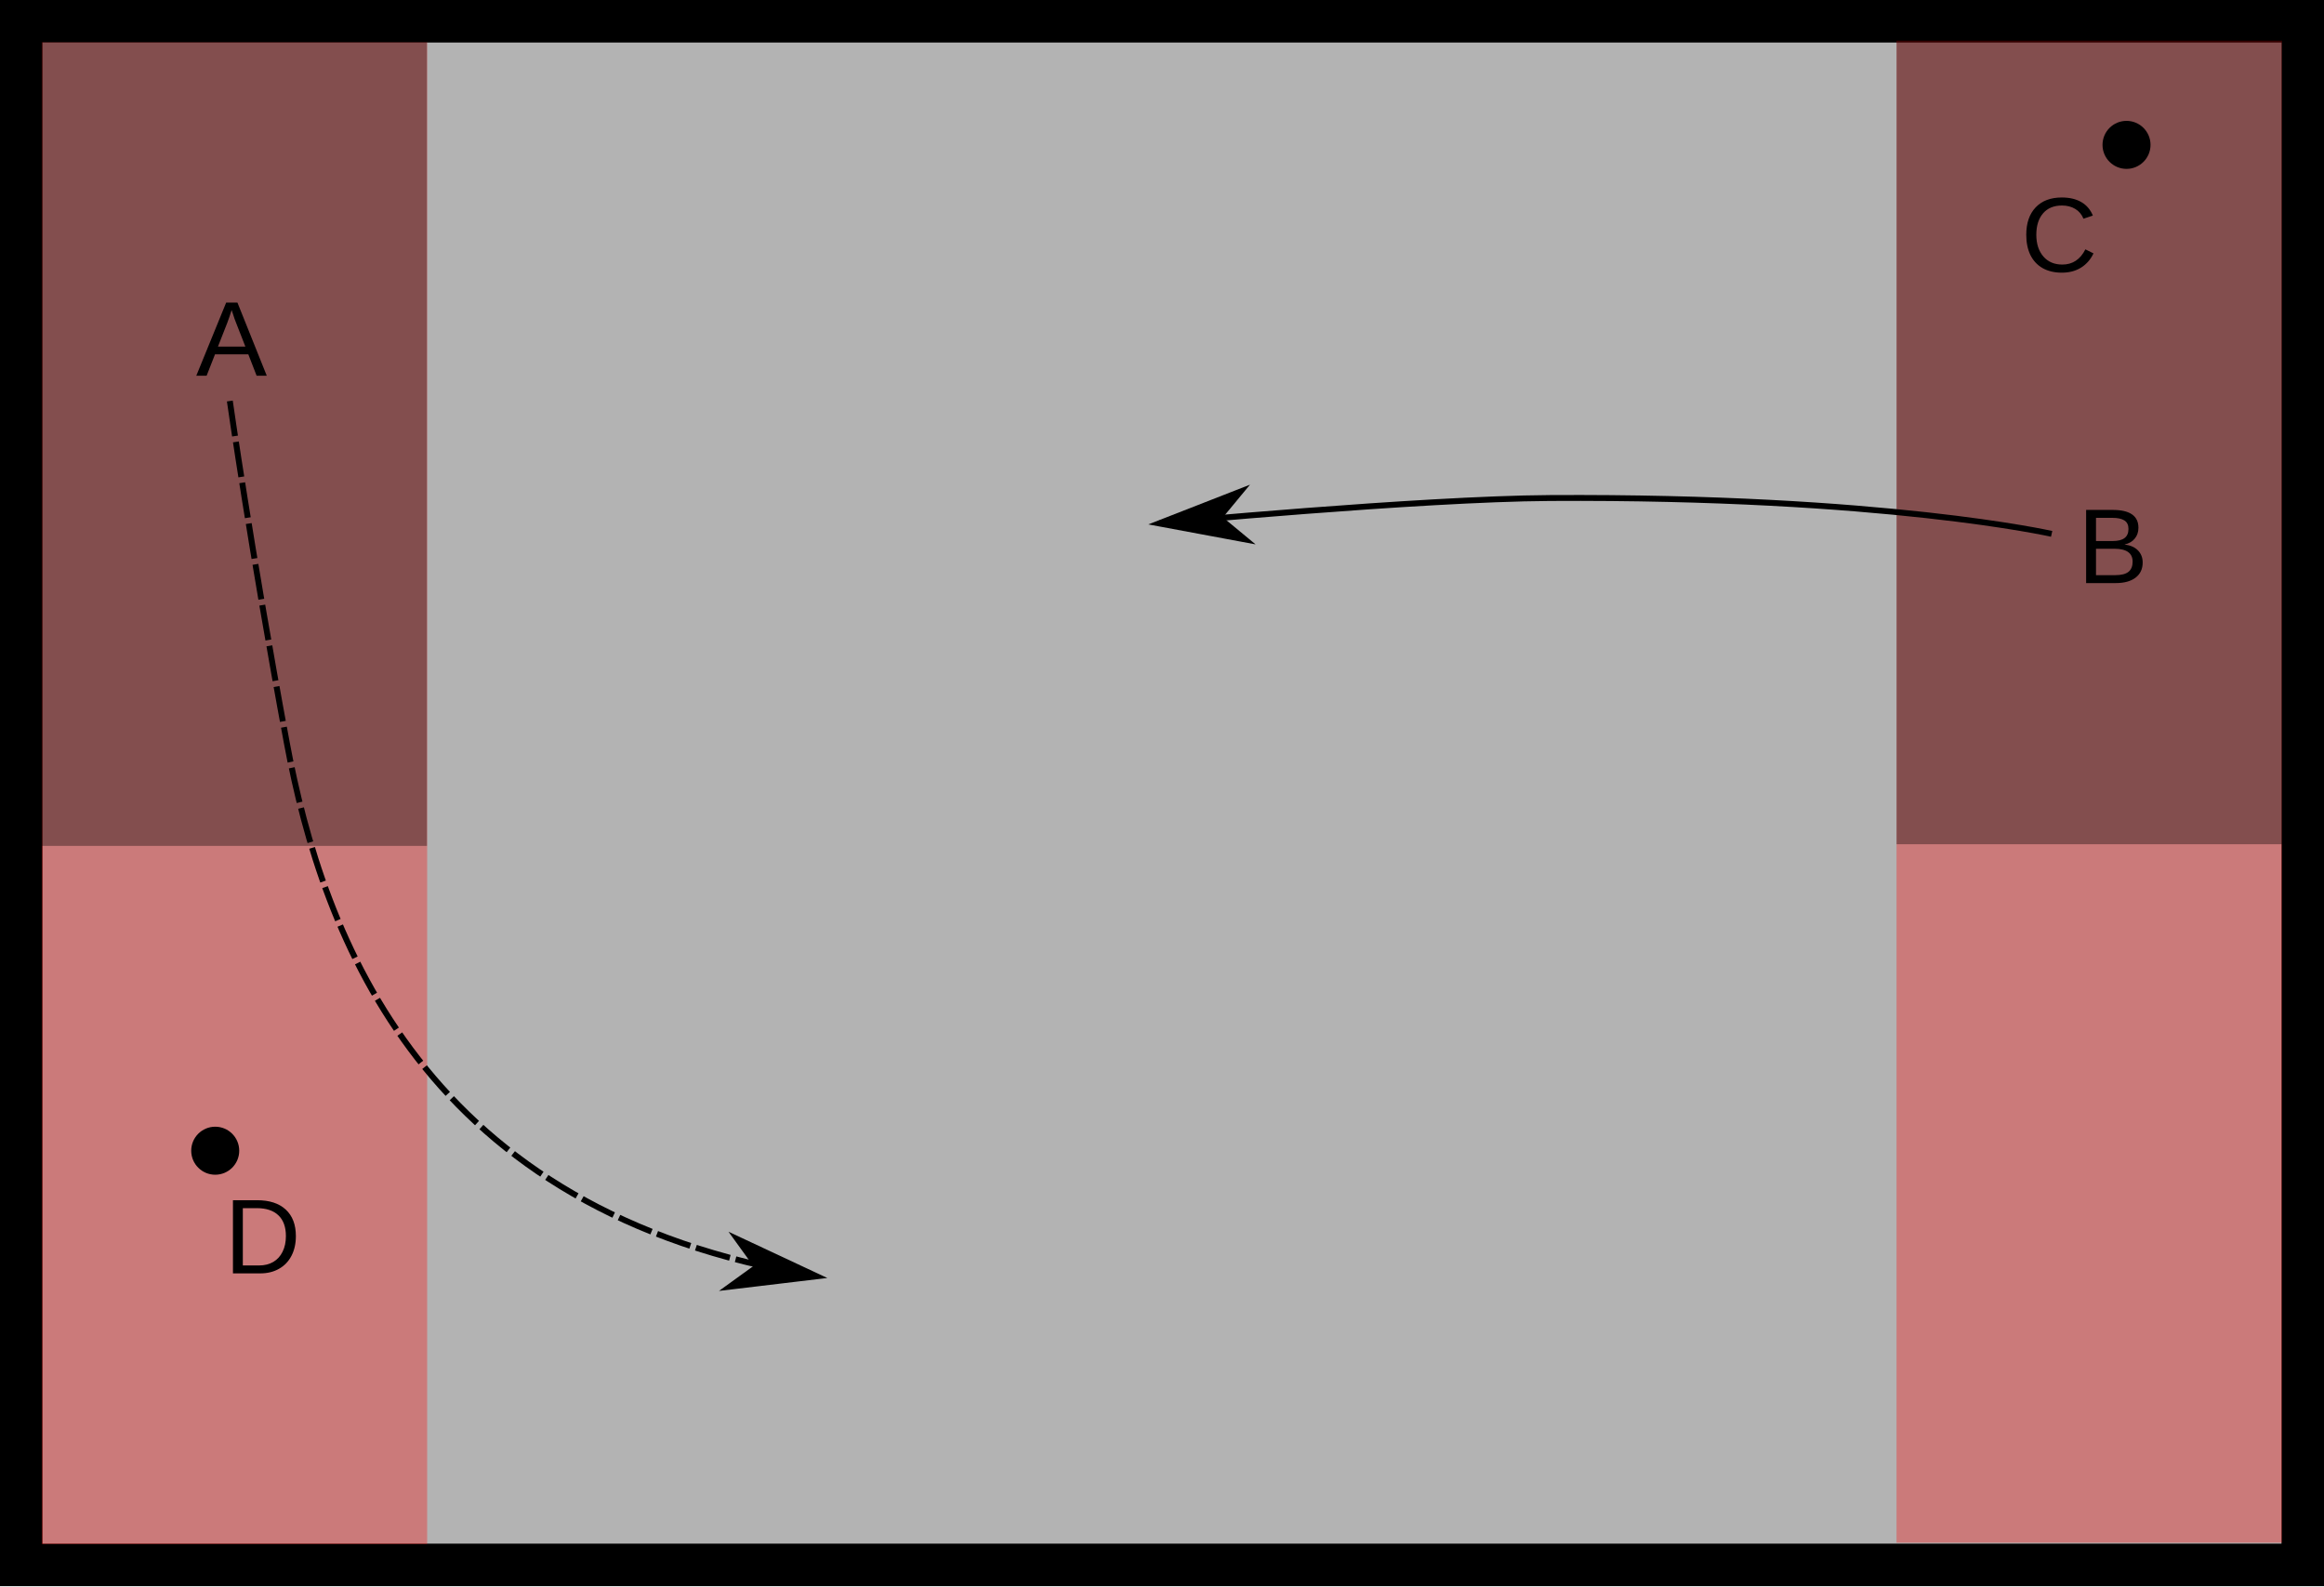
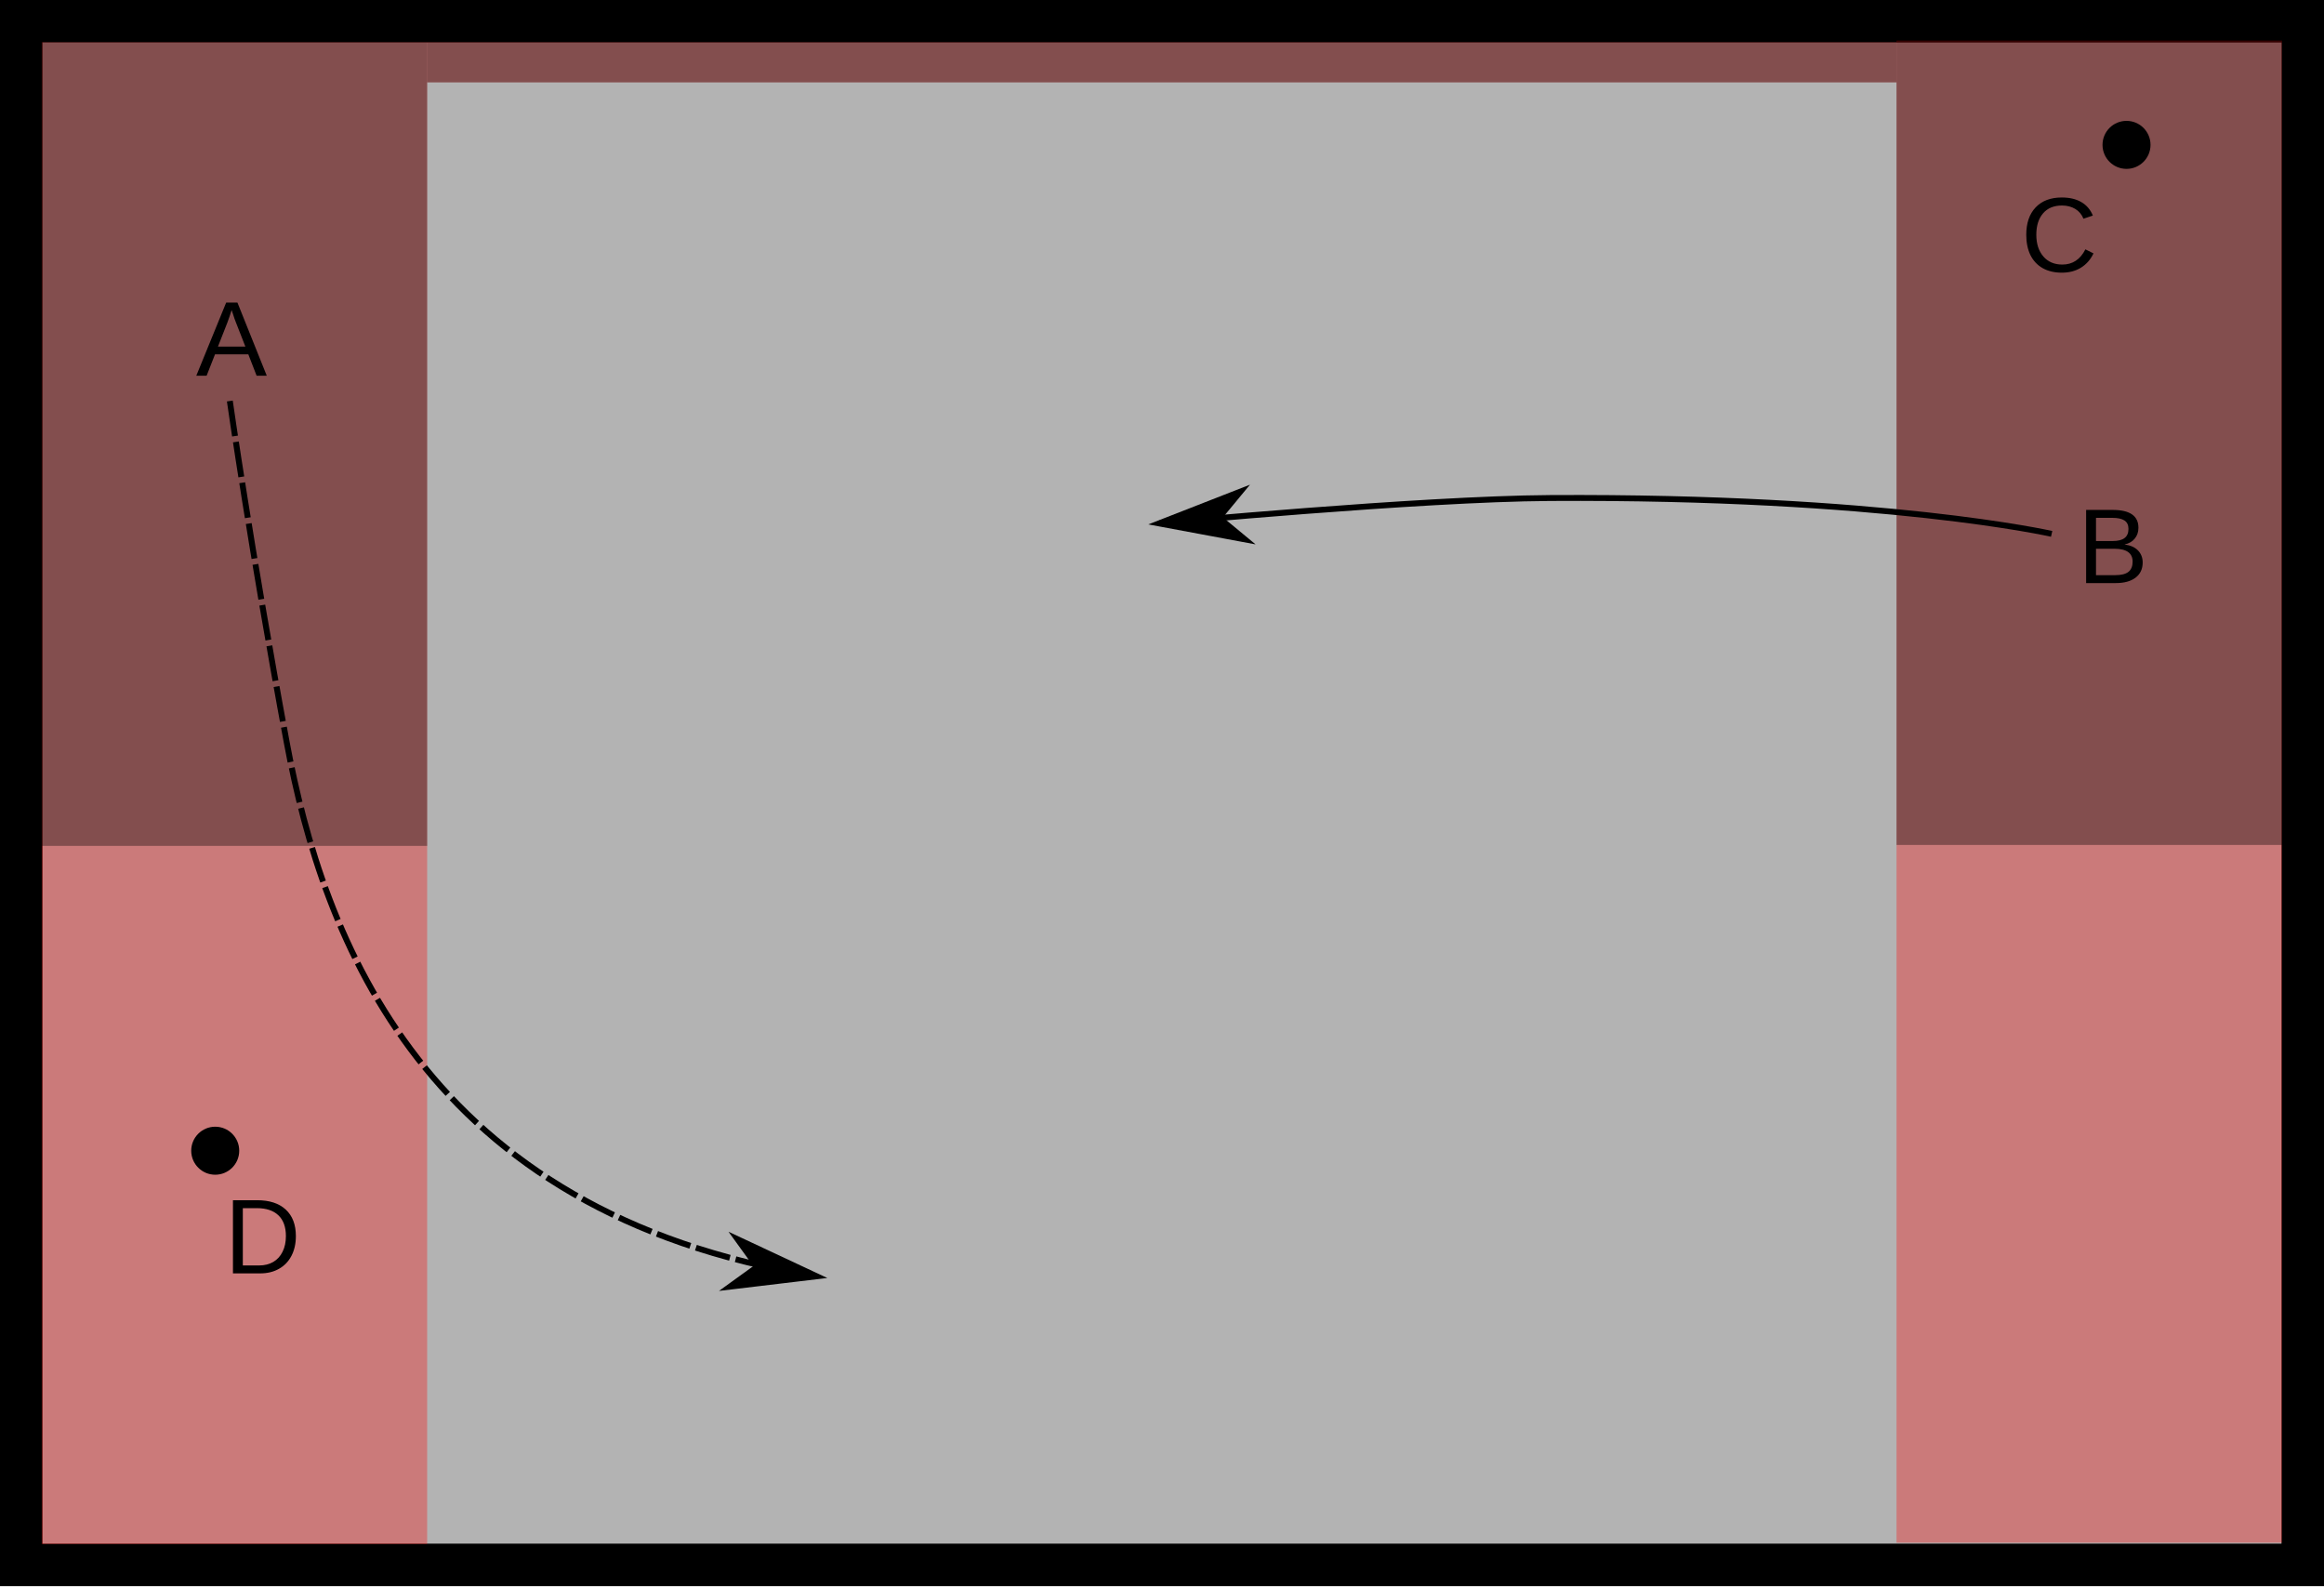
<svg xmlns="http://www.w3.org/2000/svg" version="1.1" width="393.629" height="268.629" id="svg2">
  <defs id="defs4">
    <marker orient="auto" refY="0.0" refX="0.0" id="marker4663" style="overflow:visible">
      <path id="path4407" d="M 0.0,0.0 L 5.0,-5.0 L -12.5,0.0 L 5.0,5.0 L 0.0,0.0 z " style="fill-rule:evenodd;stroke:#000000;stroke-width:1pt;stroke-opacity:1;fill:#000000;fill-opacity:1" transform="scale(0.8) translate(12.5,0)" />
    </marker>
    <marker refX="0" refY="0" orient="auto" id="Arrow1Lend" style="overflow:visible">
      <path d="M 0,0 5,-5 -12.5,0 5,5 0,0 z" transform="matrix(-0.8,0,0,-0.8,-10,0)" id="path3710" style="fill-rule:evenodd;stroke:#000000;stroke-width:1pt;marker-start:none" />
    </marker>
    <marker refX="0" refY="0" orient="auto" id="Arrow1Lstart" style="overflow:visible">
      <path d="M 0,0 5,-5 -12.5,0 5,5 0,0 z" transform="matrix(0.8,0,0,0.8,10,0)" id="path3707" style="fill-rule:evenodd;stroke:#000000;stroke-width:1pt;marker-start:none" />
    </marker>
    <marker refX="0" refY="0" orient="auto" id="Arrow1Lstart-4" style="overflow:visible">
      <path d="M 0,0 5,-5 -12.5,0 5,5 0,0 z" transform="matrix(0.8,0,0,0.8,10,0)" id="path3707-7" style="fill-rule:evenodd;stroke:#000000;stroke-width:1pt;marker-start:none" />
    </marker>
    <marker refX="0" refY="0" orient="auto" id="Arrow1Lend-2" style="overflow:visible">
      <path d="M 0,0 5,-5 -12.5,0 5,5 0,0 z" transform="matrix(-0.8,0,0,-0.8,-10,0)" id="path3710-3" style="fill-rule:evenodd;stroke:#000000;stroke-width:1pt;marker-start:none" />
    </marker>
  </defs>
  <rect style="color:#000000;display:inline;overflow:visible;visibility:visible;fill:#b3b3b3;fill-opacity:1;fill-rule:nonzero;stroke:#000000;stroke-width:7.2;stroke-miterlimit:4;stroke-dasharray:none;stroke-opacity:1;marker:none;enable-background:accumulate" id="rect2858-0" y="3.6" x="3.6" height="261.429" width="386.429" />
  <rect style="color:#000000;display:inline;overflow:visible;visibility:visible;fill:#ff0000;fill-opacity:0.32;fill-rule:nonzero;stroke:none;stroke-width:3.5;marker:none;enable-background:accumulate" id="rect12924" y="7.136" x="7.071" height="254.384" width="65.281" />
  <rect style="color:#000000;display:inline;overflow:visible;visibility:visible;fill:#ff0000;fill-opacity:0.32;fill-rule:nonzero;stroke:none;stroke-width:3.5;marker:none;enable-background:accumulate" id="rect13482" y="6.883" x="321.228" height="254.384" width="65.281" />
  <path style="fill:none;stroke:#000000;stroke-width:1;stroke-linecap:butt;stroke-linejoin:miter;stroke-miterlimit:4;stroke-dasharray:6, 1;stroke-dashoffset:0;stroke-opacity:1;marker-mid:none;marker-end:url(#Arrow1Lend-2)" id="path13492" d="m 38.929,67.914 c 0,0 3.508,24.811 9.643,57.857 6.135,33.047 23.277,79.686 89.643,90.357" />
-   <rect style="fill:#000000;fill-opacity:0.356;fill-rule:evenodd;stroke:none;stroke-width:3.305px;stroke-linecap:butt;stroke-linejoin:miter;stroke-opacity:1" id="rect3490" width="65.272" height="136.215" x="7.041" y="7.041" />
-   <text style="font-style:normal;font-variant:normal;font-weight:normal;font-stretch:normal;font-size:12px;line-height:100%;font-family:Utopia;-inkscape-font-specification:Utopia;text-align:start;writing-mode:lr-tb;text-anchor:start;fill:#000000;fill-opacity:1;stroke:none" xml:space="preserve" id="text13874" y="63.629" x="33.214">
+   <rect style="fill:#000000;fill-opacity:0.356;fill-rule:evenodd;stroke:none;stroke-width:3.305px;stroke-linecap:butt;stroke-linejoin:miter;stroke-opacity:1" id="rect3490" width="65.311" height="136.121" x="7.041" y="7.136" />
+   <text style="font-style:normal;font-variant:normal;font-weight:normal;font-stretch:normal;font-size:12px;line-height:0%;font-family:Utopia;-inkscape-font-specification:Utopia;text-align:start;writing-mode:lr-tb;text-anchor:start;fill:#000000;fill-opacity:1;stroke:none" xml:space="preserve" id="text13874" y="63.629" x="33.214">
    <tspan style="font-size:18px;font-family:Arial;-inkscape-font-specification:Arial" id="tspan13876" y="63.629" x="33.214">A</tspan>
  </text>
-   <rect style="fill:#000000;fill-opacity:0.356;fill-rule:evenodd;stroke:none;stroke-width:3.305px;stroke-linecap:butt;stroke-linejoin:miter;stroke-opacity:1" id="rect3490-2" width="65.272" height="136.215" x="321.236" y="6.761" />
-   <text style="font-style:normal;font-variant:normal;font-weight:normal;font-stretch:normal;font-size:12px;line-height:100%;font-family:Utopia;-inkscape-font-specification:Utopia;text-align:start;writing-mode:lr-tb;text-anchor:start;display:inline;fill:#000000;fill-opacity:1;stroke:none" xml:space="preserve" id="text13874-8" y="98.749" x="351.854">
+   <rect style="fill:#000000;fill-opacity:0.356;fill-rule:evenodd;stroke:none;stroke-width:3.305px;stroke-linecap:butt;stroke-linejoin:miter;stroke-opacity:1" id="rect3490-2" width="65.272" height="136.215" x="321.228" y="6.883" />
+   <text style="font-style:normal;font-variant:normal;font-weight:normal;font-stretch:normal;font-size:12px;line-height:0%;font-family:Utopia;-inkscape-font-specification:Utopia;text-align:start;writing-mode:lr-tb;text-anchor:start;display:inline;fill:#000000;fill-opacity:1;stroke:none" xml:space="preserve" id="text13874-8" y="98.749" x="351.854">
    <tspan style="font-size:18px;font-family:Arial;-inkscape-font-specification:Arial" id="tspan13876-7" y="98.749" x="351.854">B</tspan>
  </text>
  <path style="fill:none;stroke:#000000;stroke-width:1px;stroke-linecap:butt;stroke-linejoin:miter;stroke-opacity:1;marker-end:url(#Arrow1Lend-2)" id="path13903" d="m 347.5,90.414 c 0,0 -28.21,-6.408 -85,-6.071 -22.07,0.131 -66.071,4.286 -66.071,4.286" />
  <g transform="translate(343.9571,-527.3336)" id="layer1" style="display:inline" />
-   <text style="font-style:normal;font-variant:normal;font-weight:normal;font-stretch:normal;font-size:12px;line-height:100%;font-family:Utopia;-inkscape-font-specification:Utopia;text-align:start;writing-mode:lr-tb;text-anchor:start;display:inline;fill:#000000;fill-opacity:1;stroke:none" xml:space="preserve" id="text13874-8-1" y="46.009" x="342.278">
+   <text style="font-style:normal;font-variant:normal;font-weight:normal;font-stretch:normal;font-size:12px;line-height:0%;font-family:Utopia;-inkscape-font-specification:Utopia;text-align:start;writing-mode:lr-tb;text-anchor:start;display:inline;fill:#000000;fill-opacity:1;stroke:none" xml:space="preserve" id="text13874-8-1" y="46.009" x="342.278">
    <tspan style="font-size:18px;font-family:Arial;-inkscape-font-specification:Arial" id="tspan13876-7-9" y="46.009" x="342.278">C</tspan>
  </text>
-   <text style="font-style:normal;font-variant:normal;font-weight:normal;font-stretch:normal;font-size:12px;line-height:100%;font-family:Utopia;-inkscape-font-specification:Utopia;text-align:start;writing-mode:lr-tb;text-anchor:start;display:inline;fill:#000000;fill-opacity:1;stroke:none" xml:space="preserve" id="text13874-8-1-4" y="215.659" x="37.971">
+   <text style="font-style:normal;font-variant:normal;font-weight:normal;font-stretch:normal;font-size:12px;line-height:0%;font-family:Utopia;-inkscape-font-specification:Utopia;text-align:start;writing-mode:lr-tb;text-anchor:start;display:inline;fill:#000000;fill-opacity:1;stroke:none" xml:space="preserve" id="text13874-8-1-4" y="215.659" x="37.971">
    <tspan style="font-size:18px;font-family:Arial;-inkscape-font-specification:Arial" id="tspan13876-7-9-5" y="215.659" x="37.971">D</tspan>
  </text>
  <circle style="fill:#000000;fill-opacity:1;stroke:none;stroke-opacity:1" id="path4401" cx="-360.181" cy="24.535" r="4.066" transform="scale(-1,1)" />
  <circle style="fill:#000000;fill-opacity:1;stroke:none;stroke-opacity:1" id="path4401-9" cx="-36.453" cy="194.882" r="4.066" transform="scale(-1,1)" />
+   <rect width="248.876" height="6.811" x="72.352" y="7.136" id="rect4355" style="color:#000000;display:inline;overflow:visible;visibility:visible;fill:#ff0000;fill-opacity:0.32;fill-rule:nonzero;stroke:none;stroke-width:1.118;marker:none;enable-background:accumulate" />
+   <rect y="7.136" x="72.352" height="6.811" width="248.876" id="rect4353" style="fill:#000000;fill-opacity:0.356;fill-rule:evenodd;stroke:none;stroke-width:1.443px;stroke-linecap:butt;stroke-linejoin:miter;stroke-opacity:1" />
</svg>
